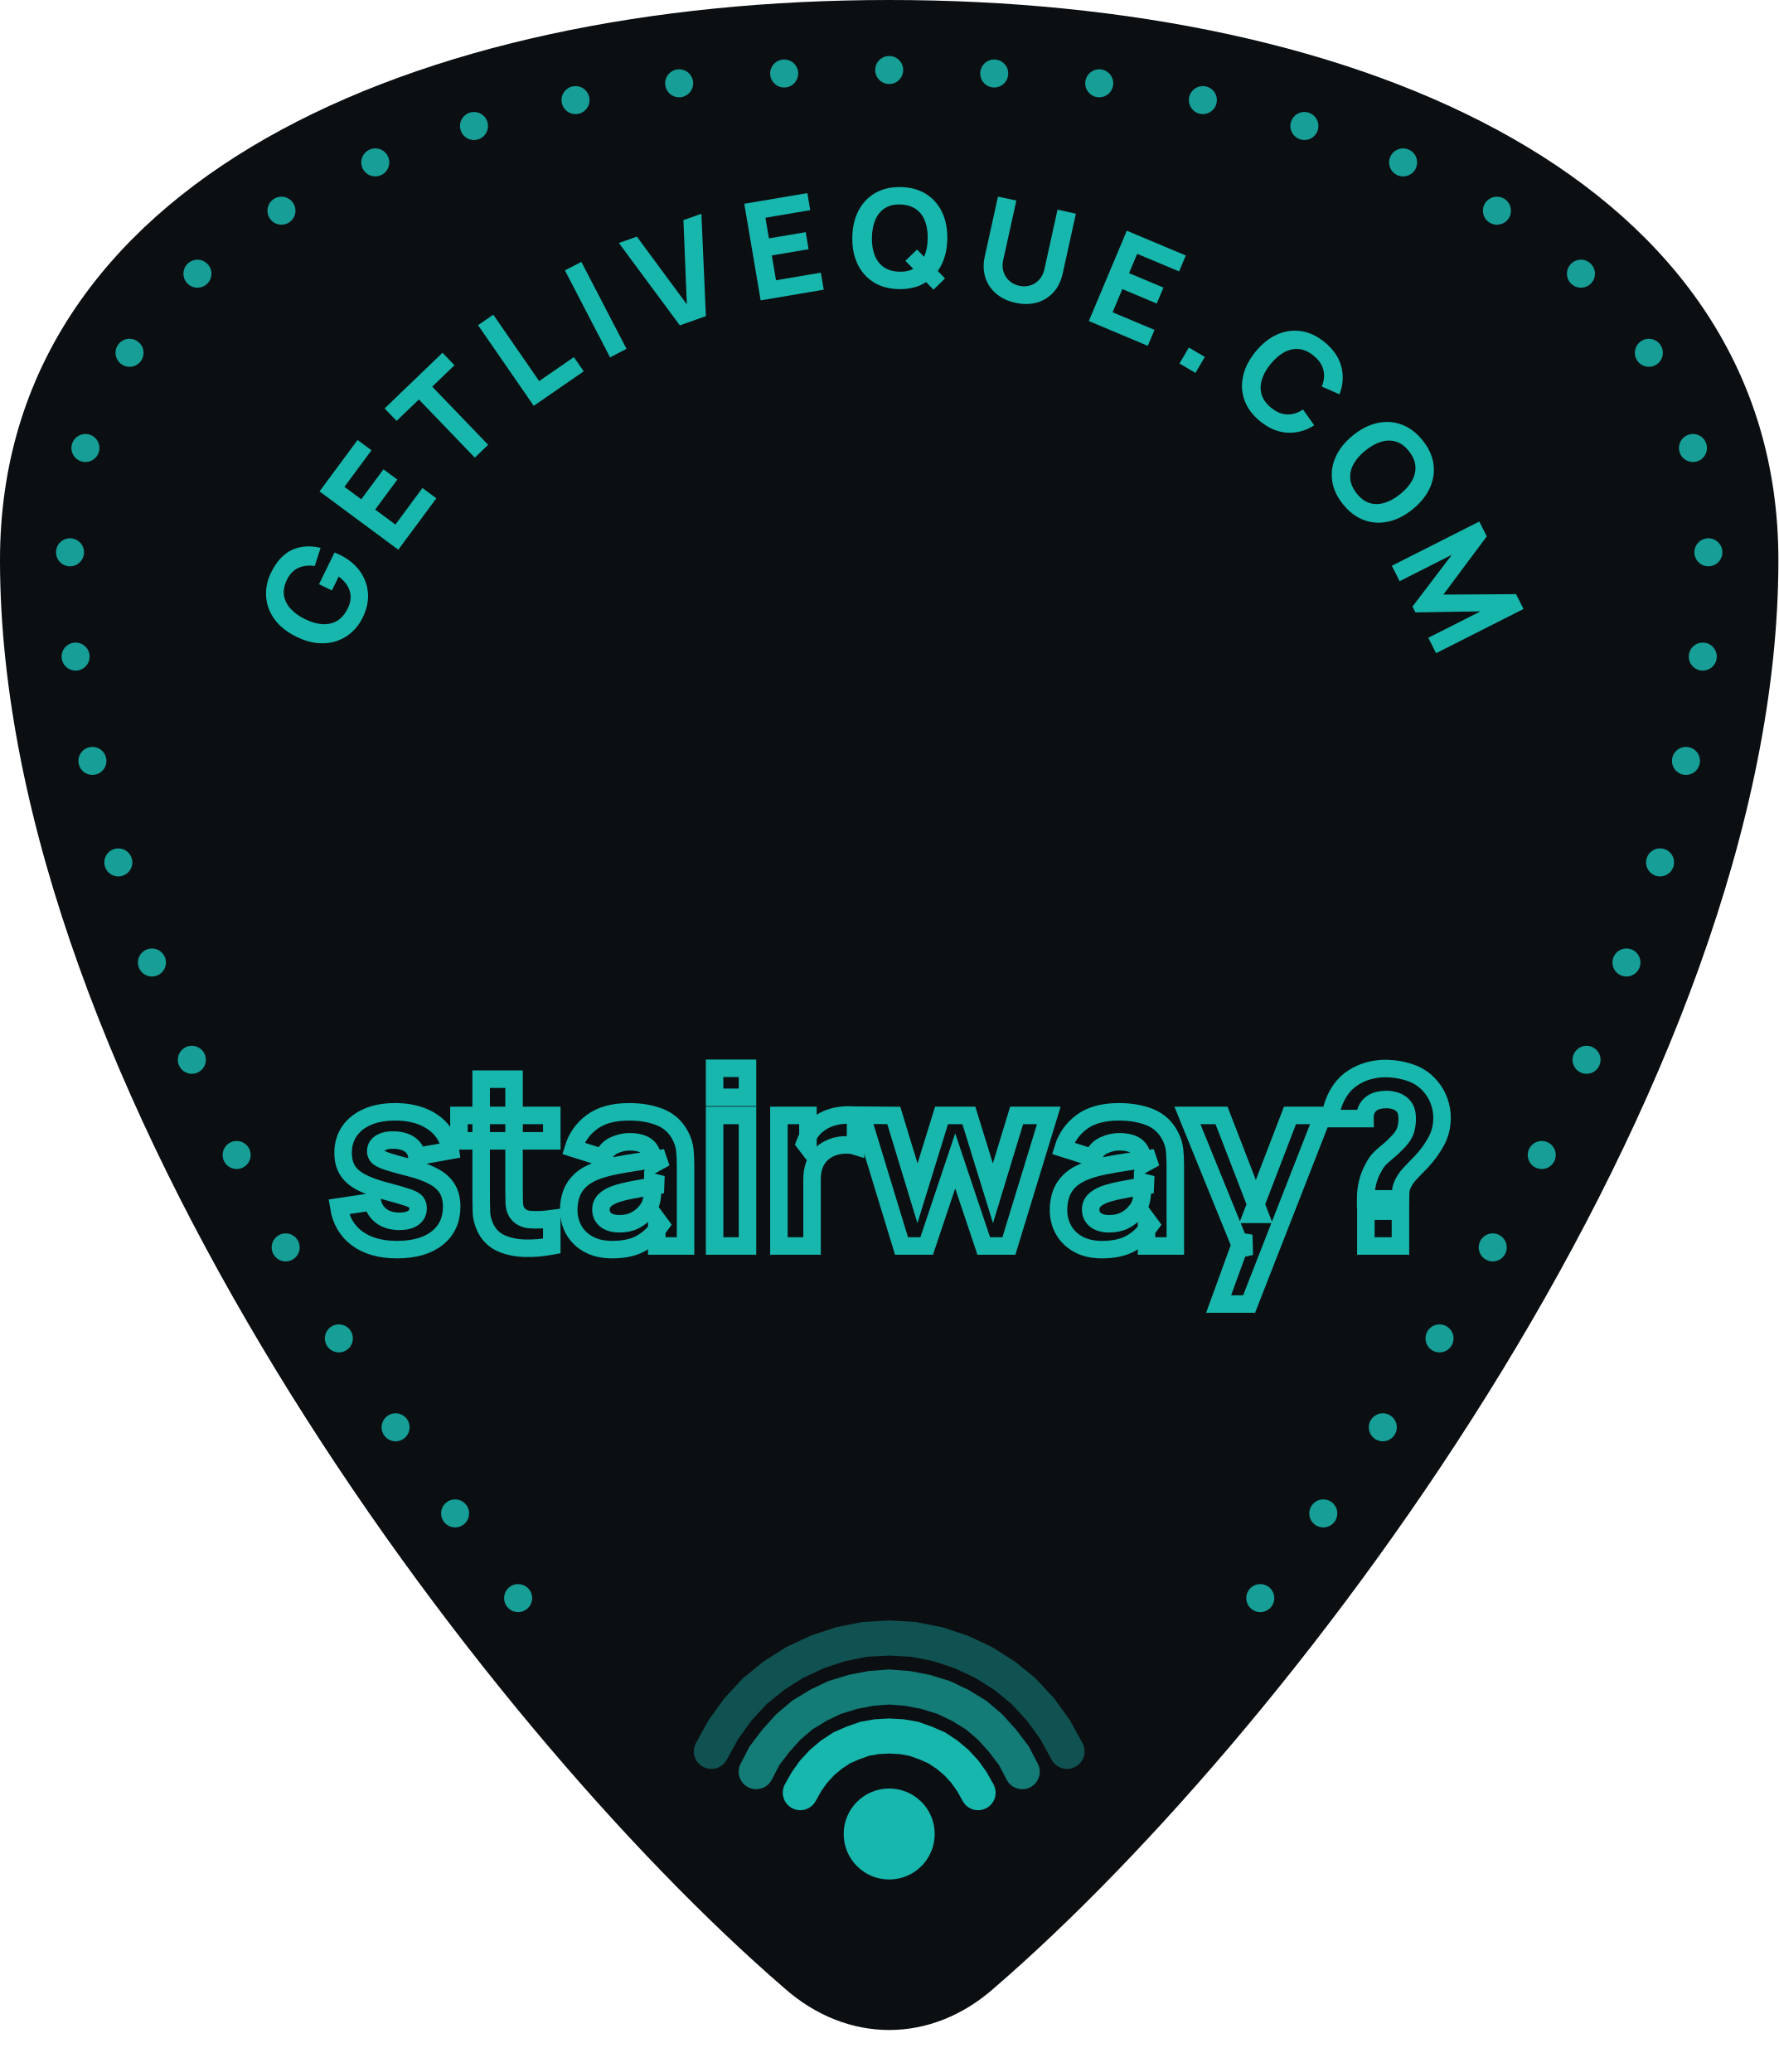
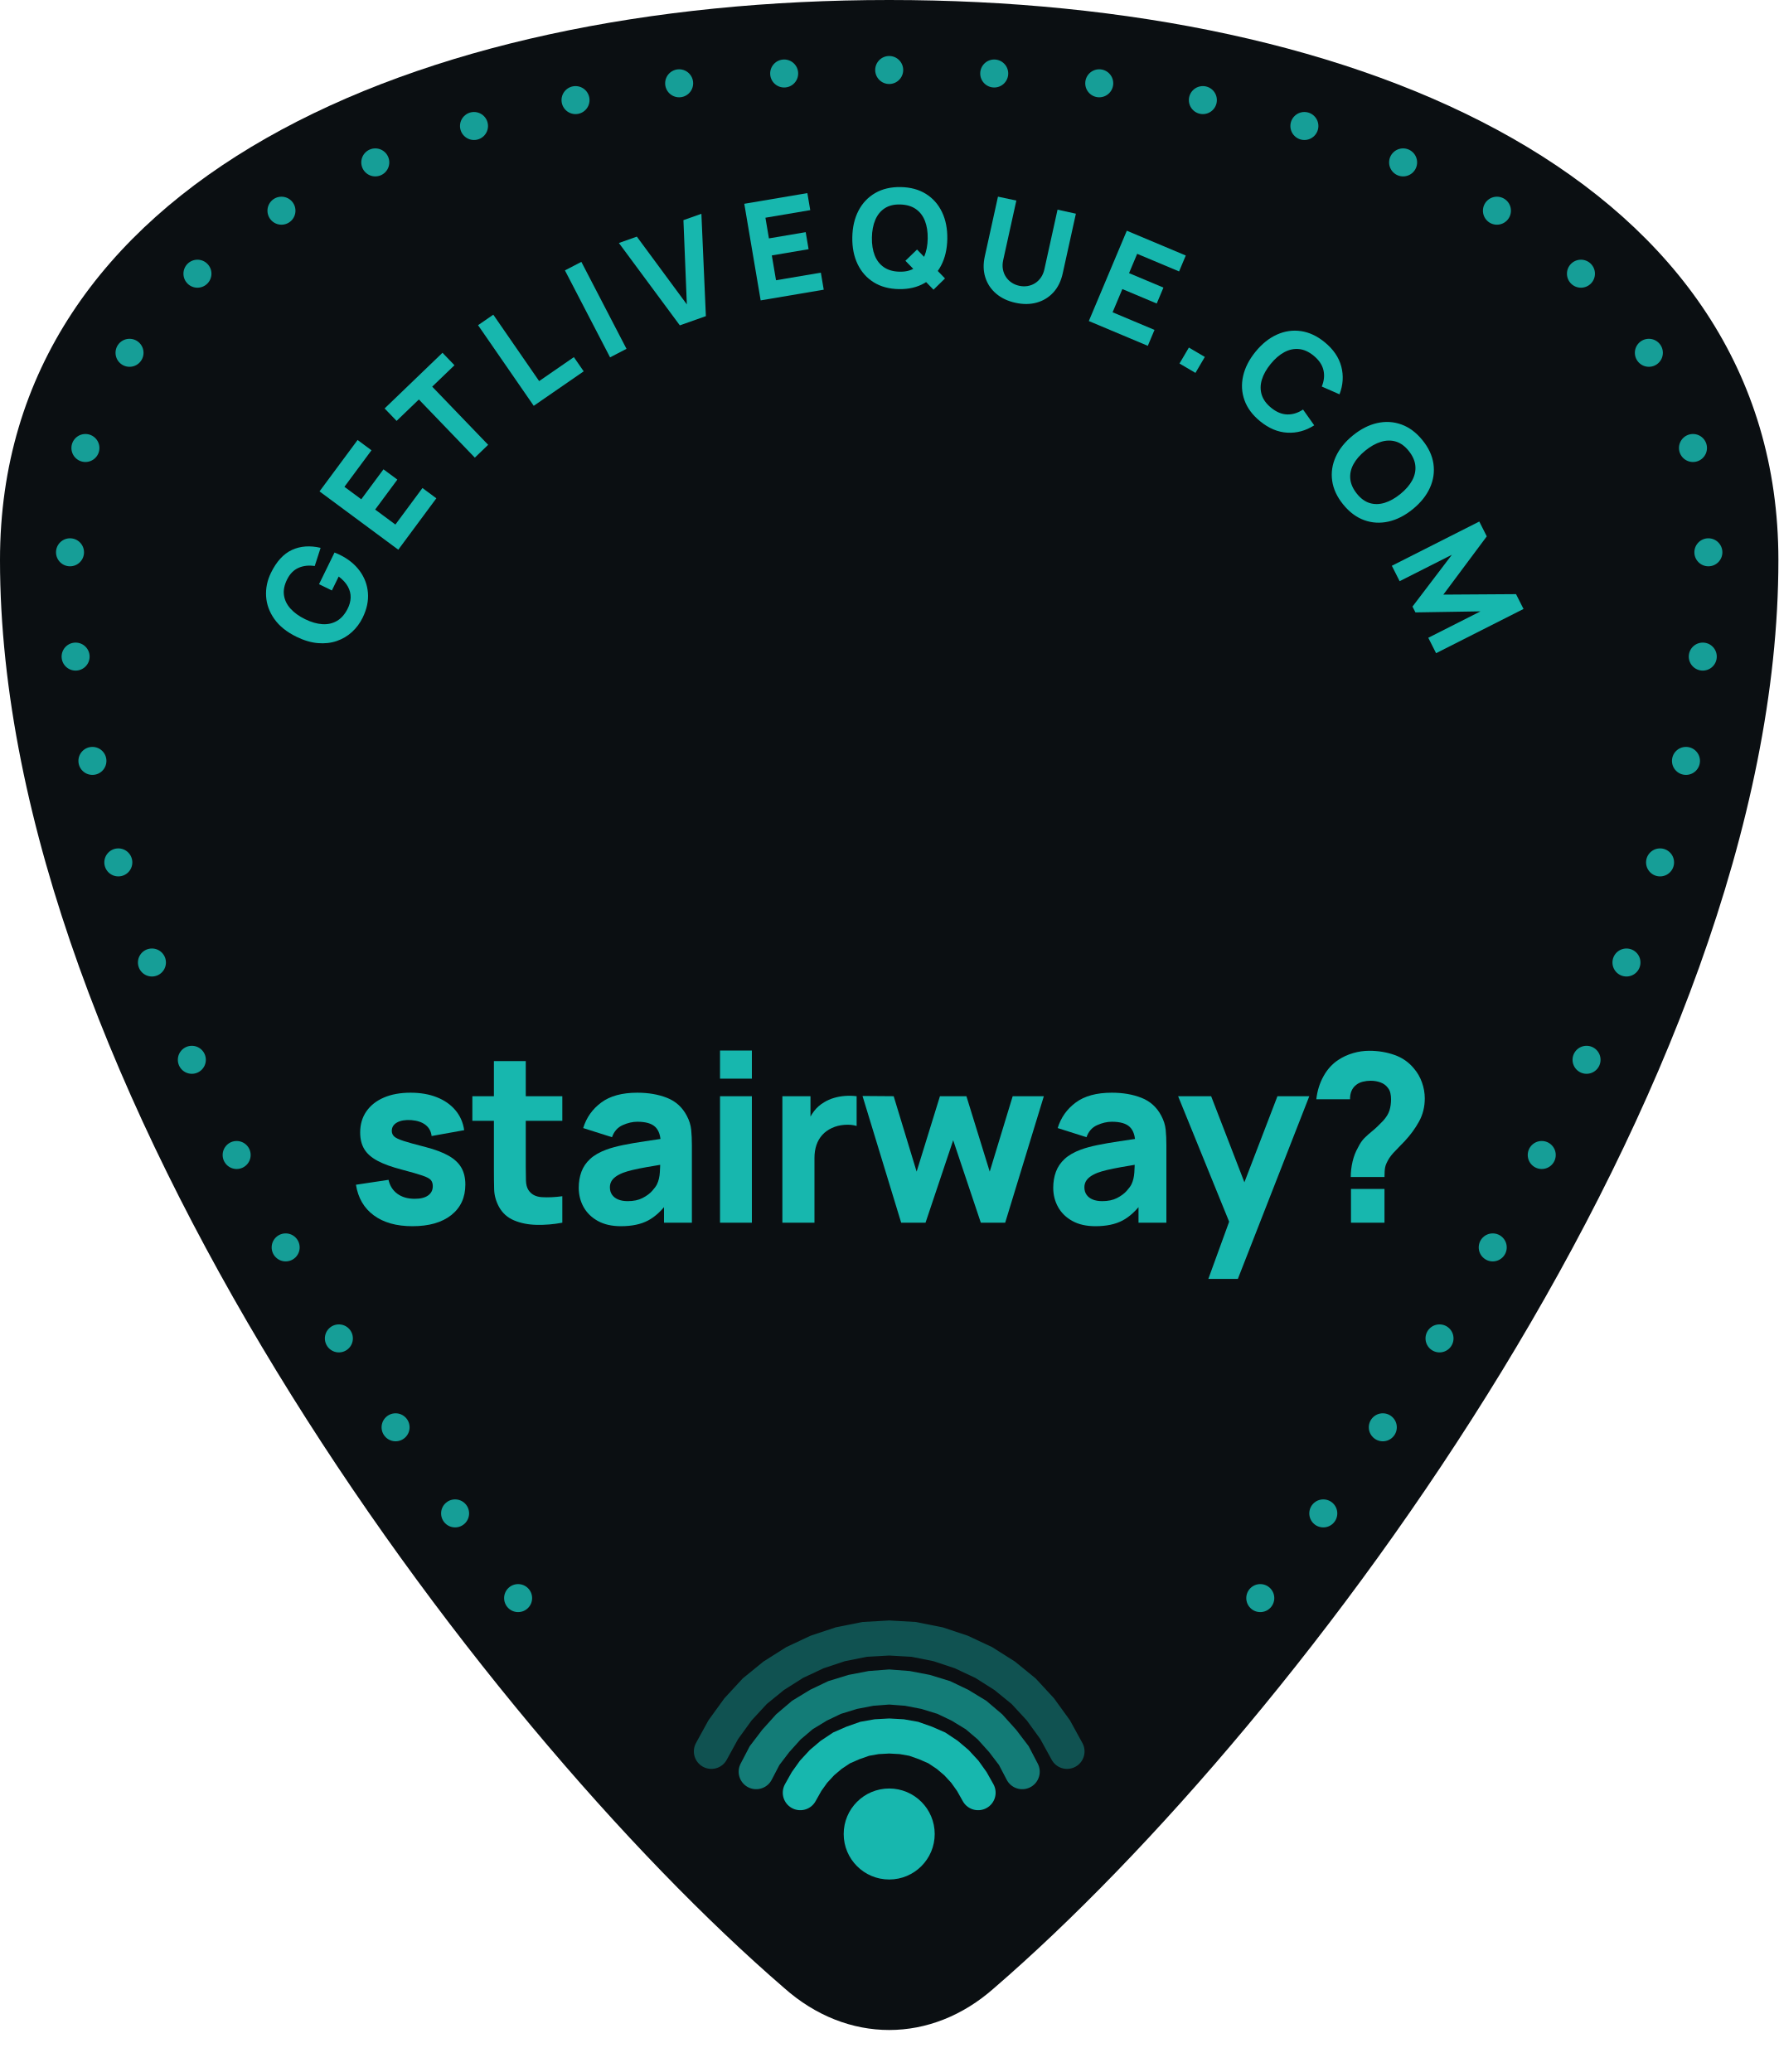
<svg xmlns="http://www.w3.org/2000/svg" viewBox="0 0 25.4 29.6" width="25.4mm" height="29.6mm">
  <defs>
    <clipPath id="pk">
      <path d="M 12.7 0.0 C 19.5 0.0 25.4 2.6 25.4 8.0 C 25.4 15.5 18.6 24.6 14.2 28.4 C 13.3 29.2 12.1 29.2 11.2 28.4 C 6.8 24.6 0.0 15.5 0.0 8.0 C 0.0 2.6 5.9 0.0 12.7 0.0 Z" />
    </clipPath>
  </defs>
  <path d="M 12.7 0.0 C 19.5 0.0 25.4 2.6 25.4 8.0 C 25.4 15.5 18.6 24.6 14.2 28.4 C 13.3 29.2 12.1 29.2 11.2 28.4 C 6.8 24.6 0.0 15.5 0.0 8.0 C 0.0 2.6 5.9 0.0 12.7 0.0 Z" fill="#0B0F12" />
  <g clip-path="url(#pk)">
    <circle cx="12.70" cy="1.00" r="0.2" fill="#17B7AE" opacity="0.85" />
    <circle cx="14.20" cy="1.05" r="0.2" fill="#17B7AE" opacity="0.85" />
    <circle cx="15.70" cy="1.19" r="0.2" fill="#17B7AE" opacity="0.85" />
    <circle cx="17.18" cy="1.43" r="0.2" fill="#17B7AE" opacity="0.85" />
    <circle cx="18.63" cy="1.80" r="0.2" fill="#17B7AE" opacity="0.85" />
    <circle cx="20.04" cy="2.32" r="0.2" fill="#17B7AE" opacity="0.85" />
    <circle cx="21.38" cy="3.01" r="0.2" fill="#17B7AE" opacity="0.85" />
    <circle cx="22.58" cy="3.91" r="0.2" fill="#17B7AE" opacity="0.85" />
    <circle cx="23.55" cy="5.04" r="0.2" fill="#17B7AE" opacity="0.85" />
    <circle cx="24.18" cy="6.40" r="0.2" fill="#17B7AE" opacity="0.85" />
    <circle cx="24.40" cy="7.89" r="0.2" fill="#17B7AE" opacity="0.85" />
    <circle cx="24.32" cy="9.38" r="0.2" fill="#17B7AE" opacity="0.85" />
    <circle cx="24.08" cy="10.87" r="0.2" fill="#17B7AE" opacity="0.85" />
    <circle cx="23.71" cy="12.32" r="0.2" fill="#17B7AE" opacity="0.85" />
    <circle cx="23.23" cy="13.75" r="0.2" fill="#17B7AE" opacity="0.85" />
    <circle cx="22.66" cy="15.14" r="0.2" fill="#17B7AE" opacity="0.85" />
    <circle cx="22.02" cy="16.50" r="0.2" fill="#17B7AE" opacity="0.85" />
    <circle cx="21.32" cy="17.82" r="0.2" fill="#17B7AE" opacity="0.85" />
    <circle cx="20.56" cy="19.12" r="0.2" fill="#17B7AE" opacity="0.85" />
    <circle cx="19.75" cy="20.39" r="0.2" fill="#17B7AE" opacity="0.85" />
    <circle cx="18.90" cy="21.62" r="0.2" fill="#17B7AE" opacity="0.85" />
    <circle cx="18.00" cy="22.83" r="0.2" fill="#17B7AE" opacity="0.85" />
    <circle cx="7.40" cy="22.83" r="0.2" fill="#17B7AE" opacity="0.85" />
    <circle cx="6.50" cy="21.62" r="0.2" fill="#17B7AE" opacity="0.85" />
    <circle cx="5.65" cy="20.39" r="0.2" fill="#17B7AE" opacity="0.85" />
    <circle cx="4.84" cy="19.12" r="0.2" fill="#17B7AE" opacity="0.85" />
    <circle cx="4.08" cy="17.82" r="0.2" fill="#17B7AE" opacity="0.85" />
    <circle cx="3.38" cy="16.50" r="0.2" fill="#17B7AE" opacity="0.85" />
    <circle cx="2.74" cy="15.14" r="0.2" fill="#17B7AE" opacity="0.85" />
    <circle cx="2.17" cy="13.75" r="0.2" fill="#17B7AE" opacity="0.85" />
    <circle cx="1.69" cy="12.32" r="0.2" fill="#17B7AE" opacity="0.85" />
    <circle cx="1.32" cy="10.87" r="0.2" fill="#17B7AE" opacity="0.85" />
    <circle cx="1.08" cy="9.38" r="0.2" fill="#17B7AE" opacity="0.85" />
    <circle cx="1.00" cy="7.89" r="0.2" fill="#17B7AE" opacity="0.85" />
    <circle cx="1.22" cy="6.40" r="0.2" fill="#17B7AE" opacity="0.85" />
    <circle cx="1.85" cy="5.04" r="0.2" fill="#17B7AE" opacity="0.85" />
    <circle cx="2.82" cy="3.91" r="0.2" fill="#17B7AE" opacity="0.85" />
    <circle cx="4.02" cy="3.01" r="0.2" fill="#17B7AE" opacity="0.85" />
    <circle cx="5.36" cy="2.32" r="0.2" fill="#17B7AE" opacity="0.85" />
    <circle cx="6.77" cy="1.80" r="0.2" fill="#17B7AE" opacity="0.85" />
    <circle cx="8.22" cy="1.43" r="0.2" fill="#17B7AE" opacity="0.85" />
    <circle cx="9.70" cy="1.19" r="0.2" fill="#17B7AE" opacity="0.85" />
    <circle cx="11.20" cy="1.05" r="0.2" fill="#17B7AE" opacity="0.85" />
    <path d="M11.43 25.61 L11.52 25.45 L11.62 25.31 L11.74 25.18 L11.87 25.07 L12.02 24.97 L12.18 24.90 L12.35 24.84 L12.52 24.81 L12.70 24.80 L12.88 24.81 L13.05 24.84 L13.22 24.90 L13.38 24.97 L13.53 25.07 L13.66 25.18 L13.78 25.31 L13.88 25.45 L13.97 25.61" fill="none" stroke="#17B7AE" stroke-width="0.5" stroke-linecap="round" opacity="1.0" />
    <path d="M10.80 25.31 L10.92 25.08 L11.08 24.87 L11.26 24.67 L11.46 24.50 L11.69 24.36 L11.92 24.25 L12.18 24.17 L12.44 24.12 L12.70 24.10 L12.96 24.12 L13.22 24.17 L13.48 24.25 L13.71 24.36 L13.94 24.50 L14.14 24.67 L14.32 24.87 L14.48 25.08 L14.60 25.31" fill="none" stroke="#17B7AE" stroke-width="0.5" stroke-linecap="round" opacity="0.65" />
    <path d="M10.16 25.02 L10.33 24.71 L10.54 24.42 L10.78 24.16 L11.05 23.94 L11.35 23.75 L11.67 23.60 L12.00 23.49 L12.35 23.42 L12.70 23.40 L13.05 23.42 L13.40 23.49 L13.73 23.60 L14.05 23.75 L14.35 23.94 L14.62 24.16 L14.86 24.42 L15.07 24.71 L15.24 25.02" fill="none" stroke="#17B7AE" stroke-width="0.5" stroke-linecap="round" opacity="0.4" />
    <circle cx="12.7" cy="26.2" r="0.65" fill="#17B7AE" />
    <g transform="translate(5.154 8.810) rotate(-63.94)" opacity="1.0">
      <path transform="translate(-0.720 0) scale(0.000972 -0.000972)" d="M740 -30Q604 -30 481.0 18.5Q358 67 263.5 162.0Q169 257 114.5 397.0Q60 537 60 720Q60 959 151.5 1126.5Q243 1294 397.5 1382.0Q552 1470 740 1470Q1018 1470 1177.0 1341.0Q1336 1212 1390 976L1112 936Q1073 1062 984.5 1137.5Q896 1213 758 1214Q621 1216 530.0 1155.0Q439 1094 393.5 982.0Q348 870 348 720Q348 570 393.5 460.0Q439 350 530.0 289.0Q621 228 758 226Q851 224 926.5 258.0Q1002 292 1054.0 365.0Q1106 438 1128 552H900V762H1418Q1420 749 1421.0 716.0Q1422 683 1422 678Q1422 471 1338.0 311.0Q1254 151 1101.0 60.5Q948 -30 740 -30Z" fill="#17B7AE" />
    </g>
    <g transform="translate(5.949 7.501) rotate(-53.48)" opacity="1.0">
      <path transform="translate(-0.574 0) scale(0.000972 -0.000972)" d="M140 0V1440H1080V1186H412V878H960V624H412V254H1080V0Z" fill="#17B7AE" />
    </g>
    <g transform="translate(6.877 6.446) rotate(-43.89)" opacity="1.0">
      <path transform="translate(-0.593 0) scale(0.000972 -0.000972)" d="M474 0V1186H20V1440H1200V1186H746V0Z" fill="#17B7AE" />
    </g>
    <g transform="translate(7.928 5.587) rotate(-34.62)" opacity="1.0">
      <path transform="translate(-0.526 0) scale(0.000972 -0.000972)" d="M160 0V1440H432V254H1052V0Z" fill="#17B7AE" />
    </g>
    <g transform="translate(8.831 5.044) rotate(-27.43)" opacity="1.0">
      <path transform="translate(-0.288 0) scale(0.000972 -0.000972)" d="M160 0V1440H432V0Z" fill="#17B7AE" />
    </g>
    <g transform="translate(9.896 4.582) rotate(-19.50)" opacity="1.0">
      <path transform="translate(-0.635 0) scale(0.000972 -0.000972)" d="M450 0 10 1440H290L650 256L1016 1440H1296L856 0Z" fill="#17B7AE" />
    </g>
    <g transform="translate(11.296 4.218) rotate(-9.62)" opacity="1.0">
      <path transform="translate(-0.574 0) scale(0.000972 -0.000972)" d="M140 0V1440H1080V1186H412V878H960V624H412V254H1080V0Z" fill="#17B7AE" />
    </g>
    <g transform="translate(12.840 4.101) rotate(0.96)" opacity="1.0">
      <path transform="translate(-0.737 0) scale(0.000972 -0.000972)" d="M1266 -30 846 388 1014 556 1432 138ZM758 -30Q542 -30 385.5 64.0Q229 158 144.5 327.0Q60 496 60 720Q60 944 144.5 1113.0Q229 1282 385.5 1376.0Q542 1470 758 1470Q974 1470 1130.5 1376.0Q1287 1282 1371.5 1113.0Q1456 944 1456 720Q1456 496 1371.5 327.0Q1287 158 1130.5 64.0Q974 -30 758 -30ZM758 226Q895 224 986.0 285.0Q1077 346 1122.5 458.0Q1168 570 1168 720Q1168 870 1122.5 980.0Q1077 1090 986.0 1151.0Q895 1212 758 1214Q621 1216 530.0 1155.0Q439 1094 393.5 982.0Q348 870 348 720Q348 570 393.5 460.0Q439 350 530.0 289.0Q621 228 758 226Z" fill="#17B7AE" />
    </g>
    <g transform="translate(14.509 4.297) rotate(12.44)" opacity="1.0">
      <path transform="translate(-0.706 0) scale(0.000972 -0.000972)" d="M726 -30Q552 -30 420.0 40.5Q288 111 214.0 239.0Q140 367 140 540V1438L416 1440V542Q416 471 440.0 413.0Q464 355 506.5 313.0Q549 271 605.5 248.5Q662 226 726 226Q792 226 848.5 249.0Q905 272 947.0 314.0Q989 356 1012.5 414.0Q1036 472 1036 542V1440H1312V540Q1312 367 1238.0 239.0Q1164 111 1032.0 40.5Q900 -30 726 -30Z" fill="#17B7AE" />
    </g>
    <g transform="translate(15.955 4.756) rotate(22.80)" opacity="1.0">
      <path transform="translate(-0.574 0) scale(0.000972 -0.000972)" d="M140 0V1440H1080V1186H412V878H960V624H412V254H1080V0Z" fill="#17B7AE" />
    </g>
    <g transform="translate(16.960 5.260) rotate(30.47)" opacity="1.0">
      <path transform="translate(-0.311 0) scale(0.000972 -0.000972)" d="M184 0V272H456V0Z" fill="#17B7AE" />
    </g>
    <g transform="translate(18.007 5.988) rotate(39.18)" opacity="1.0">
      <path transform="translate(-0.725 0) scale(0.000972 -0.000972)" d="M758 -30Q542 -30 385.5 64.0Q229 158 144.5 327.0Q60 496 60 720Q60 944 144.5 1113.0Q229 1282 385.5 1376.0Q542 1470 758 1470Q1006 1470 1174.5 1347.0Q1343 1224 1412 1014L1138 938Q1098 1069 1003.0 1141.5Q908 1214 758 1214Q621 1214 529.5 1153.0Q438 1092 392.0 981.0Q346 870 346 720Q346 570 392.0 459.0Q438 348 529.5 287.0Q621 226 758 226Q908 226 1003.0 299.0Q1098 372 1138 502L1412 426Q1343 216 1174.5 93.0Q1006 -30 758 -30Z" fill="#17B7AE" />
    </g>
    <g transform="translate(19.208 7.190) rotate(50.79)" opacity="1.0">
      <path transform="translate(-0.737 0) scale(0.000972 -0.000972)" d="M758 -30Q542 -30 385.5 64.0Q229 158 144.5 327.0Q60 496 60 720Q60 944 144.5 1113.0Q229 1282 385.5 1376.0Q542 1470 758 1470Q974 1470 1130.5 1376.0Q1287 1282 1371.5 1113.0Q1456 944 1456 720Q1456 496 1371.5 327.0Q1287 158 1130.5 64.0Q974 -30 758 -30ZM758 226Q895 224 986.0 285.0Q1077 346 1122.5 458.0Q1168 570 1168 720Q1168 870 1122.5 980.0Q1077 1090 986.0 1151.0Q895 1212 758 1214Q621 1216 530.0 1155.0Q439 1094 393.5 982.0Q348 870 348 720Q348 570 393.5 460.0Q439 350 530.0 289.0Q621 228 758 226Z" fill="#17B7AE" />
    </g>
    <g transform="translate(20.195 8.707) rotate(63.16)" opacity="1.0">
      <path transform="translate(-0.836 0) scale(0.000972 -0.000972)" d="M140 0V1440H384L860 484L1336 1440H1580V0H1326V860L908 0H812L394 860V0Z" fill="#17B7AE" />
    </g>
-     <path transform="translate(4.700 17.800) scale(0.001727 -0.001727)" d="M562 -30Q358 -30 232.5 62.5Q107 155 80 324L358 366Q375 290 433.5 247.0Q492 204 582 204Q656 204 696.0 232.5Q736 261 736 312Q736 344 720.0 363.5Q704 383 648.5 402.0Q593 421 476 452Q344 486 265.0 528.0Q186 570 151.0 628.5Q116 687 116 770Q116 874 169.0 950.5Q222 1027 318.5 1068.5Q415 1110 546 1110Q673 1110 771.0 1071.0Q869 1032 929.5 960.0Q990 888 1004 790L726 740Q719 800 674.0 835.0Q629 870 552 876Q477 881 431.5 856.0Q386 831 386 784Q386 756 405.5 737.0Q425 718 486.5 698.0Q548 678 674 646Q797 614 871.5 571.5Q946 529 980.0 469.5Q1014 410 1014 326Q1014 160 894.0 65.0Q774 -30 562 -30Z" fill="none" stroke="#17B7AE" stroke-width="144.7" />
-     <path transform="translate(6.520 17.800) scale(0.001727 -0.001727)" d="M788 0Q676 -21 568.5 -18.5Q461 -16 376.5 19.5Q292 55 248 134Q208 208 206.0 284.5Q204 361 204 458V1380H476V474Q476 411 477.5 360.5Q479 310 498 280Q534 223 613.0 218.0Q692 213 788 226ZM20 870V1080H788V870Z" fill="none" stroke="#17B7AE" stroke-width="144.7" />
-     <path transform="translate(7.985 17.800) scale(0.001727 -0.001727)" d="M440 -30Q324 -30 243.5 14.5Q163 59 121.5 133.5Q80 208 80 298Q80 373 103.0 435.0Q126 497 177.5 544.5Q229 592 316 624Q376 646 459.0 663.0Q542 680 647.0 695.5Q752 711 878 730L780 676Q780 772 734.0 817.0Q688 862 580 862Q520 862 455.0 833.0Q390 804 364 730L118 808Q159 942 272.0 1026.0Q385 1110 580 1110Q723 1110 834.0 1066.0Q945 1022 1002 914Q1034 854 1040.0 794.0Q1046 734 1046 660V0H808V222L842 176Q763 67 671.5 18.5Q580 -30 440 -30ZM498 184Q573 184 624.5 210.5Q676 237 706.5 271.0Q737 305 748 328Q769 372 772.5 430.5Q776 489 776 528L856 508Q735 488 660.0 474.5Q585 461 539.0 450.0Q493 439 458 426Q418 410 393.5 391.5Q369 373 357.5 351.0Q346 329 346 302Q346 265 364.5 238.5Q383 212 417.0 198.0Q451 184 498 184Z" fill="none" stroke="#17B7AE" stroke-width="144.7" />
-     <path transform="translate(9.930 17.800) scale(0.001727 -0.001727)" d="M160 1230V1470H432V1230ZM160 0V1080H432V0Z" fill="none" stroke="#17B7AE" stroke-width="144.7" />
-     <path transform="translate(10.883 17.800) scale(0.001727 -0.001727)" d="M140 0V1080H380V816L354 850Q375 906 410.0 952.0Q445 998 496 1028Q535 1052 581.0 1065.5Q627 1079 676.0 1082.5Q725 1086 774 1080V826Q729 840 669.5 835.5Q610 831 562 808Q514 786 481.0 749.5Q448 713 431.0 663.5Q414 614 414 552V0Z" fill="none" stroke="#17B7AE" stroke-width="144.7" />
-     <path transform="translate(12.237 17.800) scale(0.001727 -0.001727)" d="M370 0 40 1082 306 1080 502 436 701 1080H927L1126 436L1322 1080H1588L1258 0H1050L814 704L578 0Z" fill="none" stroke="#17B7AE" stroke-width="144.7" />
-     <path transform="translate(14.980 17.800) scale(0.001727 -0.001727)" d="M440 -30Q324 -30 243.5 14.5Q163 59 121.5 133.5Q80 208 80 298Q80 373 103.0 435.0Q126 497 177.5 544.5Q229 592 316 624Q376 646 459.0 663.0Q542 680 647.0 695.5Q752 711 878 730L780 676Q780 772 734.0 817.0Q688 862 580 862Q520 862 455.0 833.0Q390 804 364 730L118 808Q159 942 272.0 1026.0Q385 1110 580 1110Q723 1110 834.0 1066.0Q945 1022 1002 914Q1034 854 1040.0 794.0Q1046 734 1046 660V0H808V222L842 176Q763 67 671.5 18.5Q580 -30 440 -30ZM498 184Q573 184 624.5 210.5Q676 237 706.5 271.0Q737 305 748 328Q769 372 772.5 430.5Q776 489 776 528L856 508Q735 488 660.0 474.5Q585 461 539.0 450.0Q493 439 458 426Q418 410 393.5 391.5Q369 373 357.5 351.0Q346 329 346 302Q346 265 364.5 238.5Q383 212 417.0 198.0Q451 184 498 184Z" fill="none" stroke="#17B7AE" stroke-width="144.7" />
-     <path transform="translate(16.925 17.800) scale(0.001727 -0.001727)" d="M278 -480 486 92 490 -76 20 1080H302L618 262H554L868 1080H1140L530 -480Z" fill="none" stroke="#17B7AE" stroke-width="144.7" />
-     <path transform="translate(18.824 17.800) scale(0.001727 -0.001727)" d="M394 390Q394 456 409.5 522.0Q425 588 456 642Q481 693 510.5 722.5Q540 752 578.5 783.0Q617 814 670 870Q711 915 724.5 958.5Q738 1002 738 1054Q738 1081 732.5 1106.0Q727 1131 712 1150Q688 1183 648.5 1197.5Q609 1212 564 1212Q530 1212 497.5 1204.0Q465 1196 442 1178Q414 1157 400.5 1125.0Q387 1093 388 1054H100Q112 1161 161.0 1250.0Q210 1339 288 1390Q345 1428 414.0 1448.0Q483 1468 552 1468Q666 1468 767.0 1432.5Q868 1397 934 1316Q978 1265 1002.0 1197.5Q1026 1130 1026 1062Q1026 953 977.0 864.0Q928 775 856 698Q825 665 800.5 640.5Q776 616 756.5 594.5Q737 573 722 550Q694 504 688.0 475.0Q682 446 682 390ZM396 0V288H682V0Z" fill="none" stroke="#17B7AE" stroke-width="144.7" />
+     <path transform="translate(4.950 17.467) scale(0.001673 -0.001673)" d="M562 -30Q358 -30 232.5 62.5Q107 155 80 324L358 366Q375 290 433.5 247.0Q492 204 582 204Q656 204 696.0 232.5Q736 261 736 312Q736 344 720.0 363.5Q704 383 648.5 402.0Q593 421 476 452Q344 486 265.0 528.0Q186 570 151.0 628.5Q116 687 116 770Q116 874 169.0 950.5Q222 1027 318.5 1068.5Q415 1110 546 1110Q673 1110 771.0 1071.0Q869 1032 929.5 960.0Q990 888 1004 790L726 740Q719 800 674.0 835.0Q629 870 552 876Q477 881 431.5 856.0Q386 831 386 784Q386 756 405.5 737.0Q425 718 486.5 698.0Q548 678 674 646Q797 614 871.5 571.5Q946 529 980.0 469.5Q1014 410 1014 326Q1014 160 894.0 65.0Q774 -30 562 -30Z" fill="#17B7AE" />
+     <path transform="translate(6.713 17.467) scale(0.001673 -0.001673)" d="M788 0Q676 -21 568.5 -18.5Q461 -16 376.5 19.5Q292 55 248 134Q208 208 206.0 284.5Q204 361 204 458V1380H476V474Q476 411 477.5 360.5Q479 310 498 280Q534 223 613.0 218.0Q692 213 788 226ZM20 870V1080H788V870Z" fill="#17B7AE" />
+     <path transform="translate(8.132 17.467) scale(0.001673 -0.001673)" d="M440 -30Q324 -30 243.5 14.5Q163 59 121.5 133.5Q80 208 80 298Q80 373 103.0 435.0Q126 497 177.5 544.5Q229 592 316 624Q376 646 459.0 663.0Q542 680 647.0 695.5Q752 711 878 730L780 676Q780 772 734.0 817.0Q688 862 580 862Q520 862 455.0 833.0Q390 804 364 730L118 808Q159 942 272.0 1026.0Q385 1110 580 1110Q723 1110 834.0 1066.0Q945 1022 1002 914Q1034 854 1040.0 794.0Q1046 734 1046 660V0H808V222L842 176Q763 67 671.5 18.5Q580 -30 440 -30ZM498 184Q573 184 624.5 210.5Q676 237 706.5 271.0Q737 305 748 328Q769 372 772.5 430.5Q776 489 776 528L856 508Q735 488 660.0 474.5Q585 461 539.0 450.0Q493 439 458 426Q418 410 393.5 391.5Q369 373 357.5 351.0Q346 329 346 302Q346 265 364.5 238.5Q383 212 417.0 198.0Q451 184 498 184Z" fill="#17B7AE" />
+     <path transform="translate(10.016 17.467) scale(0.001673 -0.001673)" d="M160 1230V1470H432V1230ZM160 0V1080H432V0Z" fill="#17B7AE" />
+     <path transform="translate(10.940 17.467) scale(0.001673 -0.001673)" d="M140 0V1080H380V816L354 850Q375 906 410.0 952.0Q445 998 496 1028Q535 1052 581.0 1065.5Q627 1079 676.0 1082.5Q725 1086 774 1080V826Q729 840 669.5 835.5Q610 831 562 808Q514 786 481.0 749.5Q448 713 431.0 663.5Q414 614 414 552V0Z" fill="#17B7AE" />
+     <path transform="translate(12.252 17.467) scale(0.001673 -0.001673)" d="M370 0 40 1082 306 1080 502 436 701 1080H927L1126 436L1322 1080H1588L1258 0H1050L814 704L578 0Z" fill="#17B7AE" />
+     <path transform="translate(14.909 17.467) scale(0.001673 -0.001673)" d="M440 -30Q324 -30 243.5 14.5Q163 59 121.5 133.5Q80 208 80 298Q80 373 103.0 435.0Q126 497 177.5 544.5Q229 592 316 624Q376 646 459.0 663.0Q542 680 647.0 695.5Q752 711 878 730L780 676Q780 772 734.0 817.0Q688 862 580 862Q520 862 455.0 833.0Q390 804 364 730L118 808Q159 942 272.0 1026.0Q385 1110 580 1110Q723 1110 834.0 1066.0Q945 1022 1002 914Q1034 854 1040.0 794.0Q1046 734 1046 660V0H808V222L842 176Q763 67 671.5 18.5Q580 -30 440 -30ZM498 184Q573 184 624.5 210.5Q676 237 706.5 271.0Q737 305 748 328Q769 372 772.5 430.5Q776 489 776 528L856 508Q735 488 660.0 474.5Q585 461 539.0 450.0Q493 439 458 426Q418 410 393.5 391.5Q369 373 357.5 351.0Q346 329 346 302Q346 265 364.5 238.5Q383 212 417.0 198.0Q451 184 498 184Z" fill="#17B7AE" />
+     <path transform="translate(16.793 17.467) scale(0.001673 -0.001673)" d="M278 -480 486 92 490 -76 20 1080H302L618 262H554L868 1080H1140L530 -480Z" fill="#17B7AE" />
+     <path transform="translate(18.633 17.467) scale(0.001673 -0.001673)" d="M394 390Q394 456 409.5 522.0Q425 588 456 642Q481 693 510.5 722.5Q540 752 578.5 783.0Q617 814 670 870Q711 915 724.5 958.5Q738 1002 738 1054Q738 1081 732.5 1106.0Q727 1131 712 1150Q688 1183 648.5 1197.5Q609 1212 564 1212Q530 1212 497.5 1204.0Q465 1196 442 1178Q414 1157 400.5 1125.0Q387 1093 388 1054H100Q112 1161 161.0 1250.0Q210 1339 288 1390Q345 1428 414.0 1448.0Q483 1468 552 1468Q666 1468 767.0 1432.5Q868 1397 934 1316Q978 1265 1002.0 1197.5Q1026 1130 1026 1062Q1026 953 977.0 864.0Q928 775 856 698Q825 665 800.5 640.5Q776 616 756.5 594.5Q737 573 722 550Q694 504 688.0 475.0Q682 446 682 390ZM396 0V288H682V0Z" fill="#17B7AE" />
  </g>
</svg>
